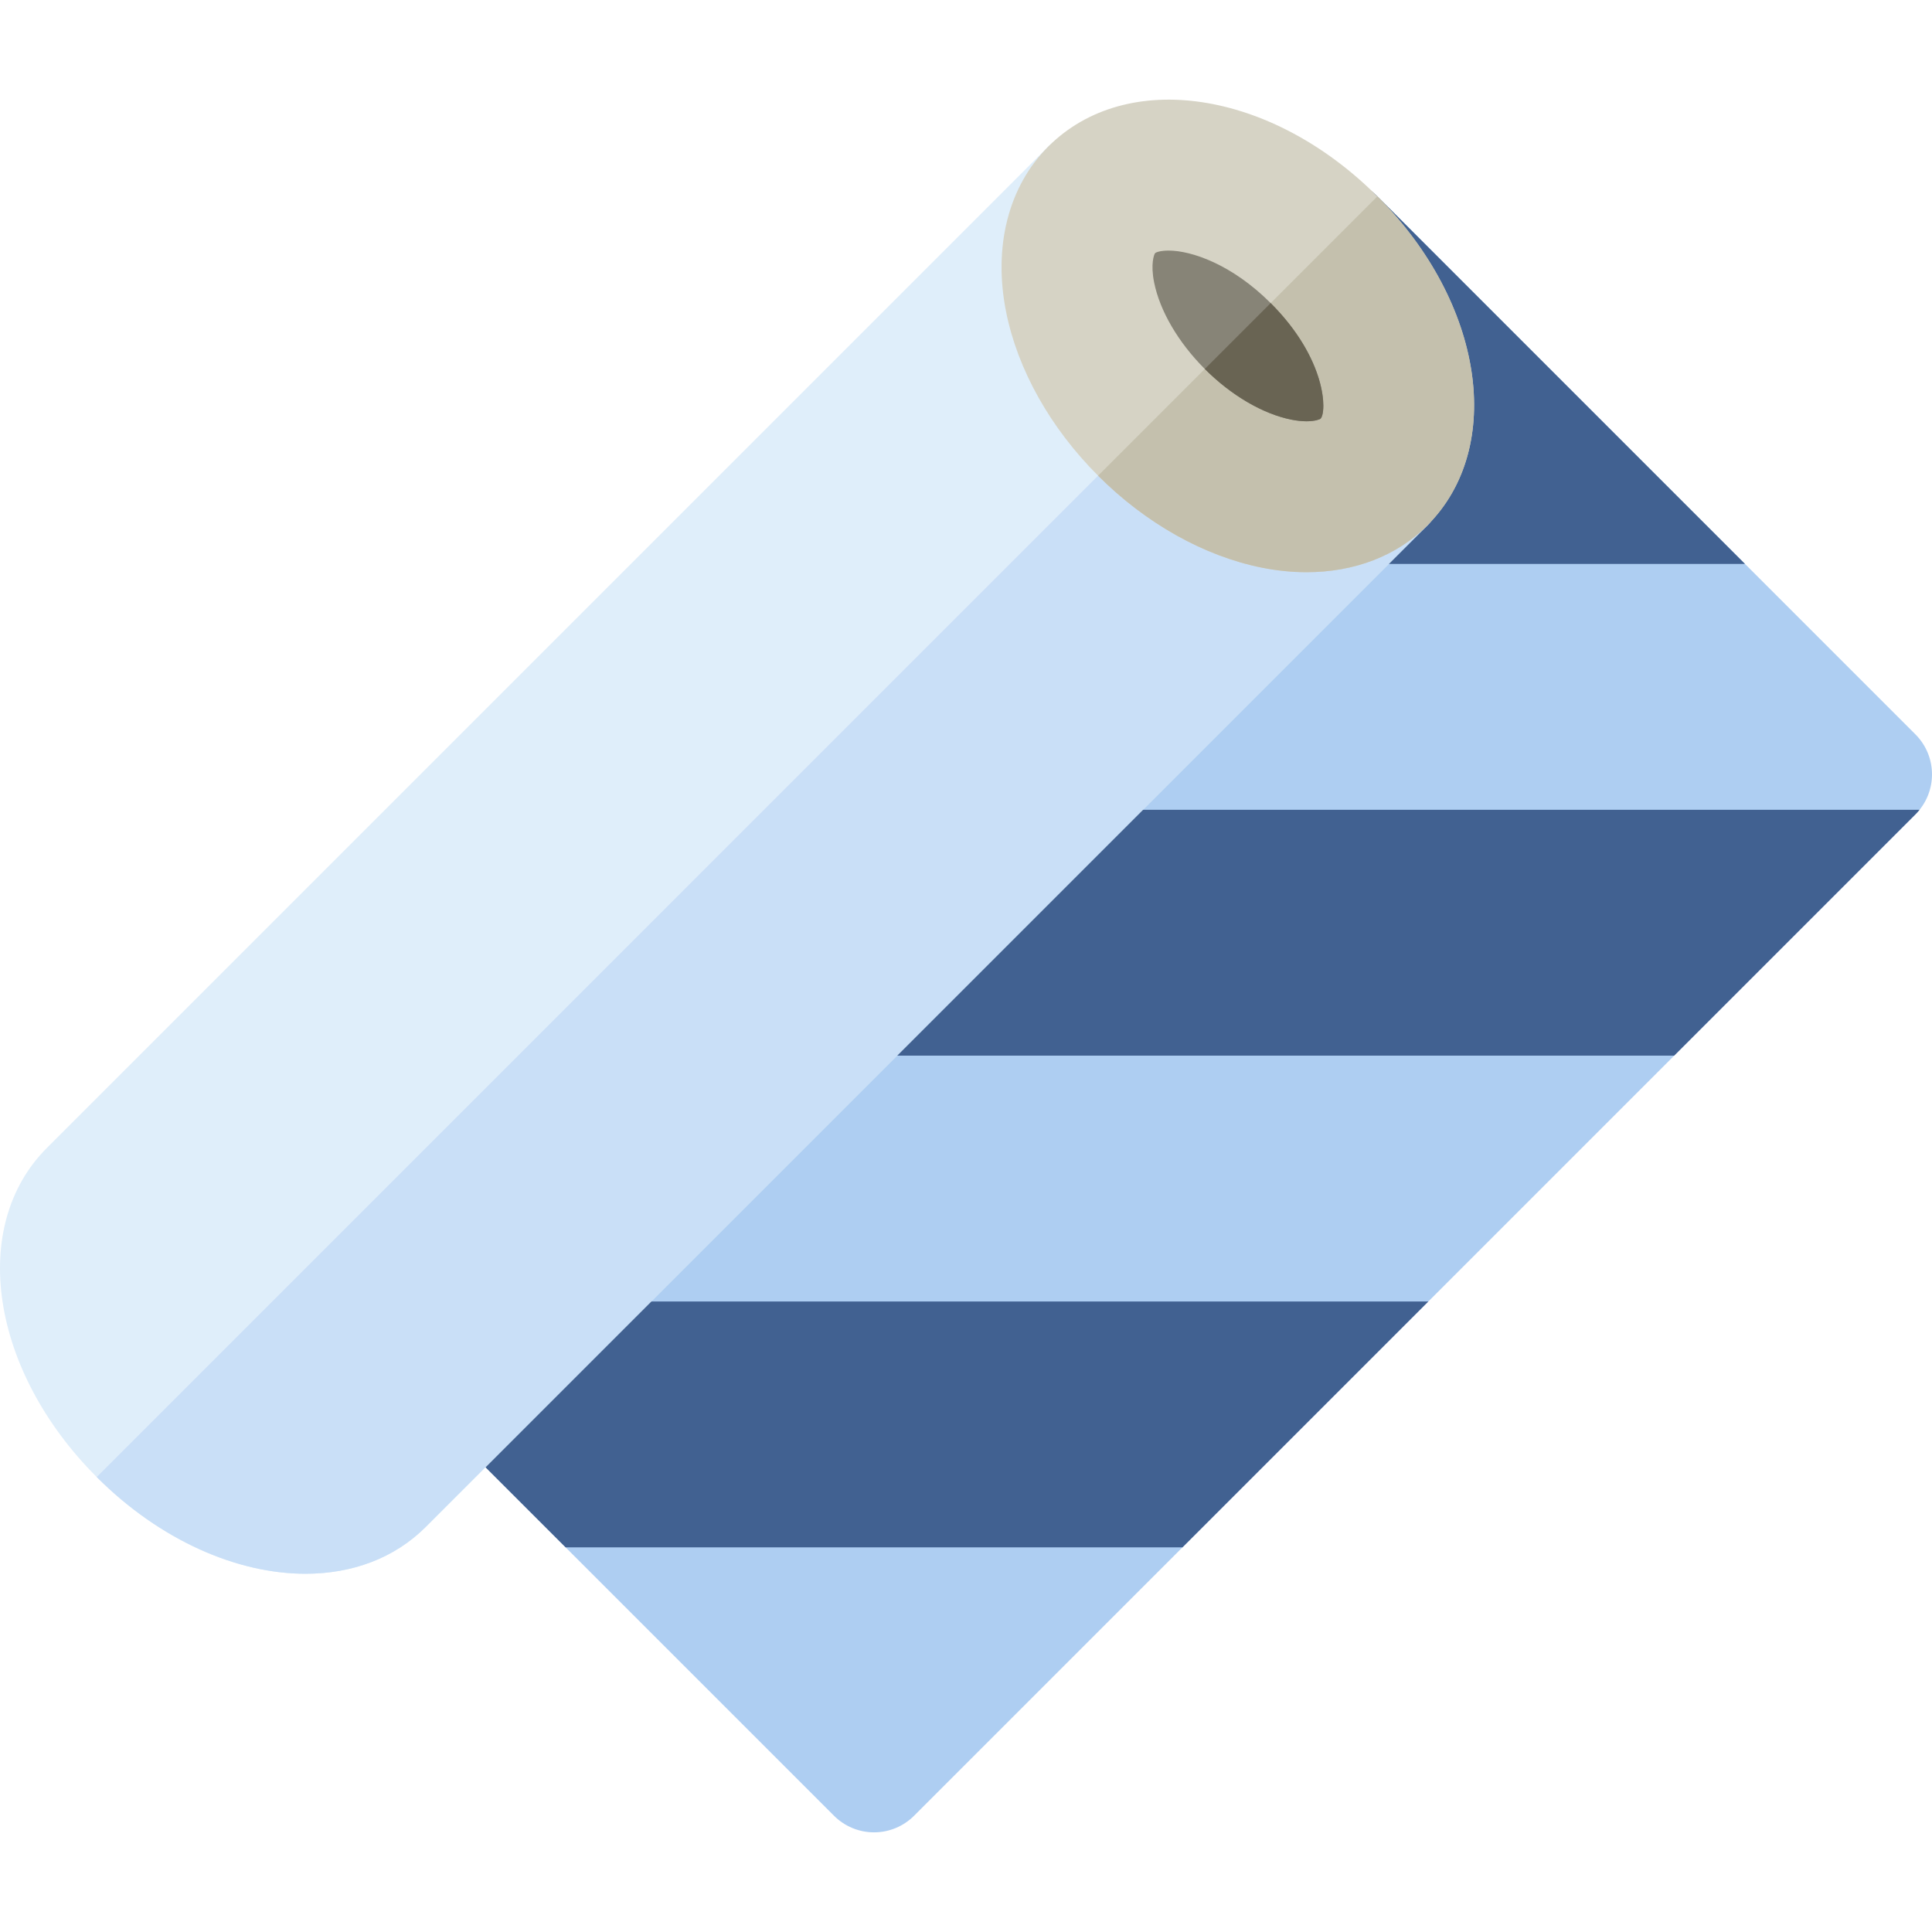
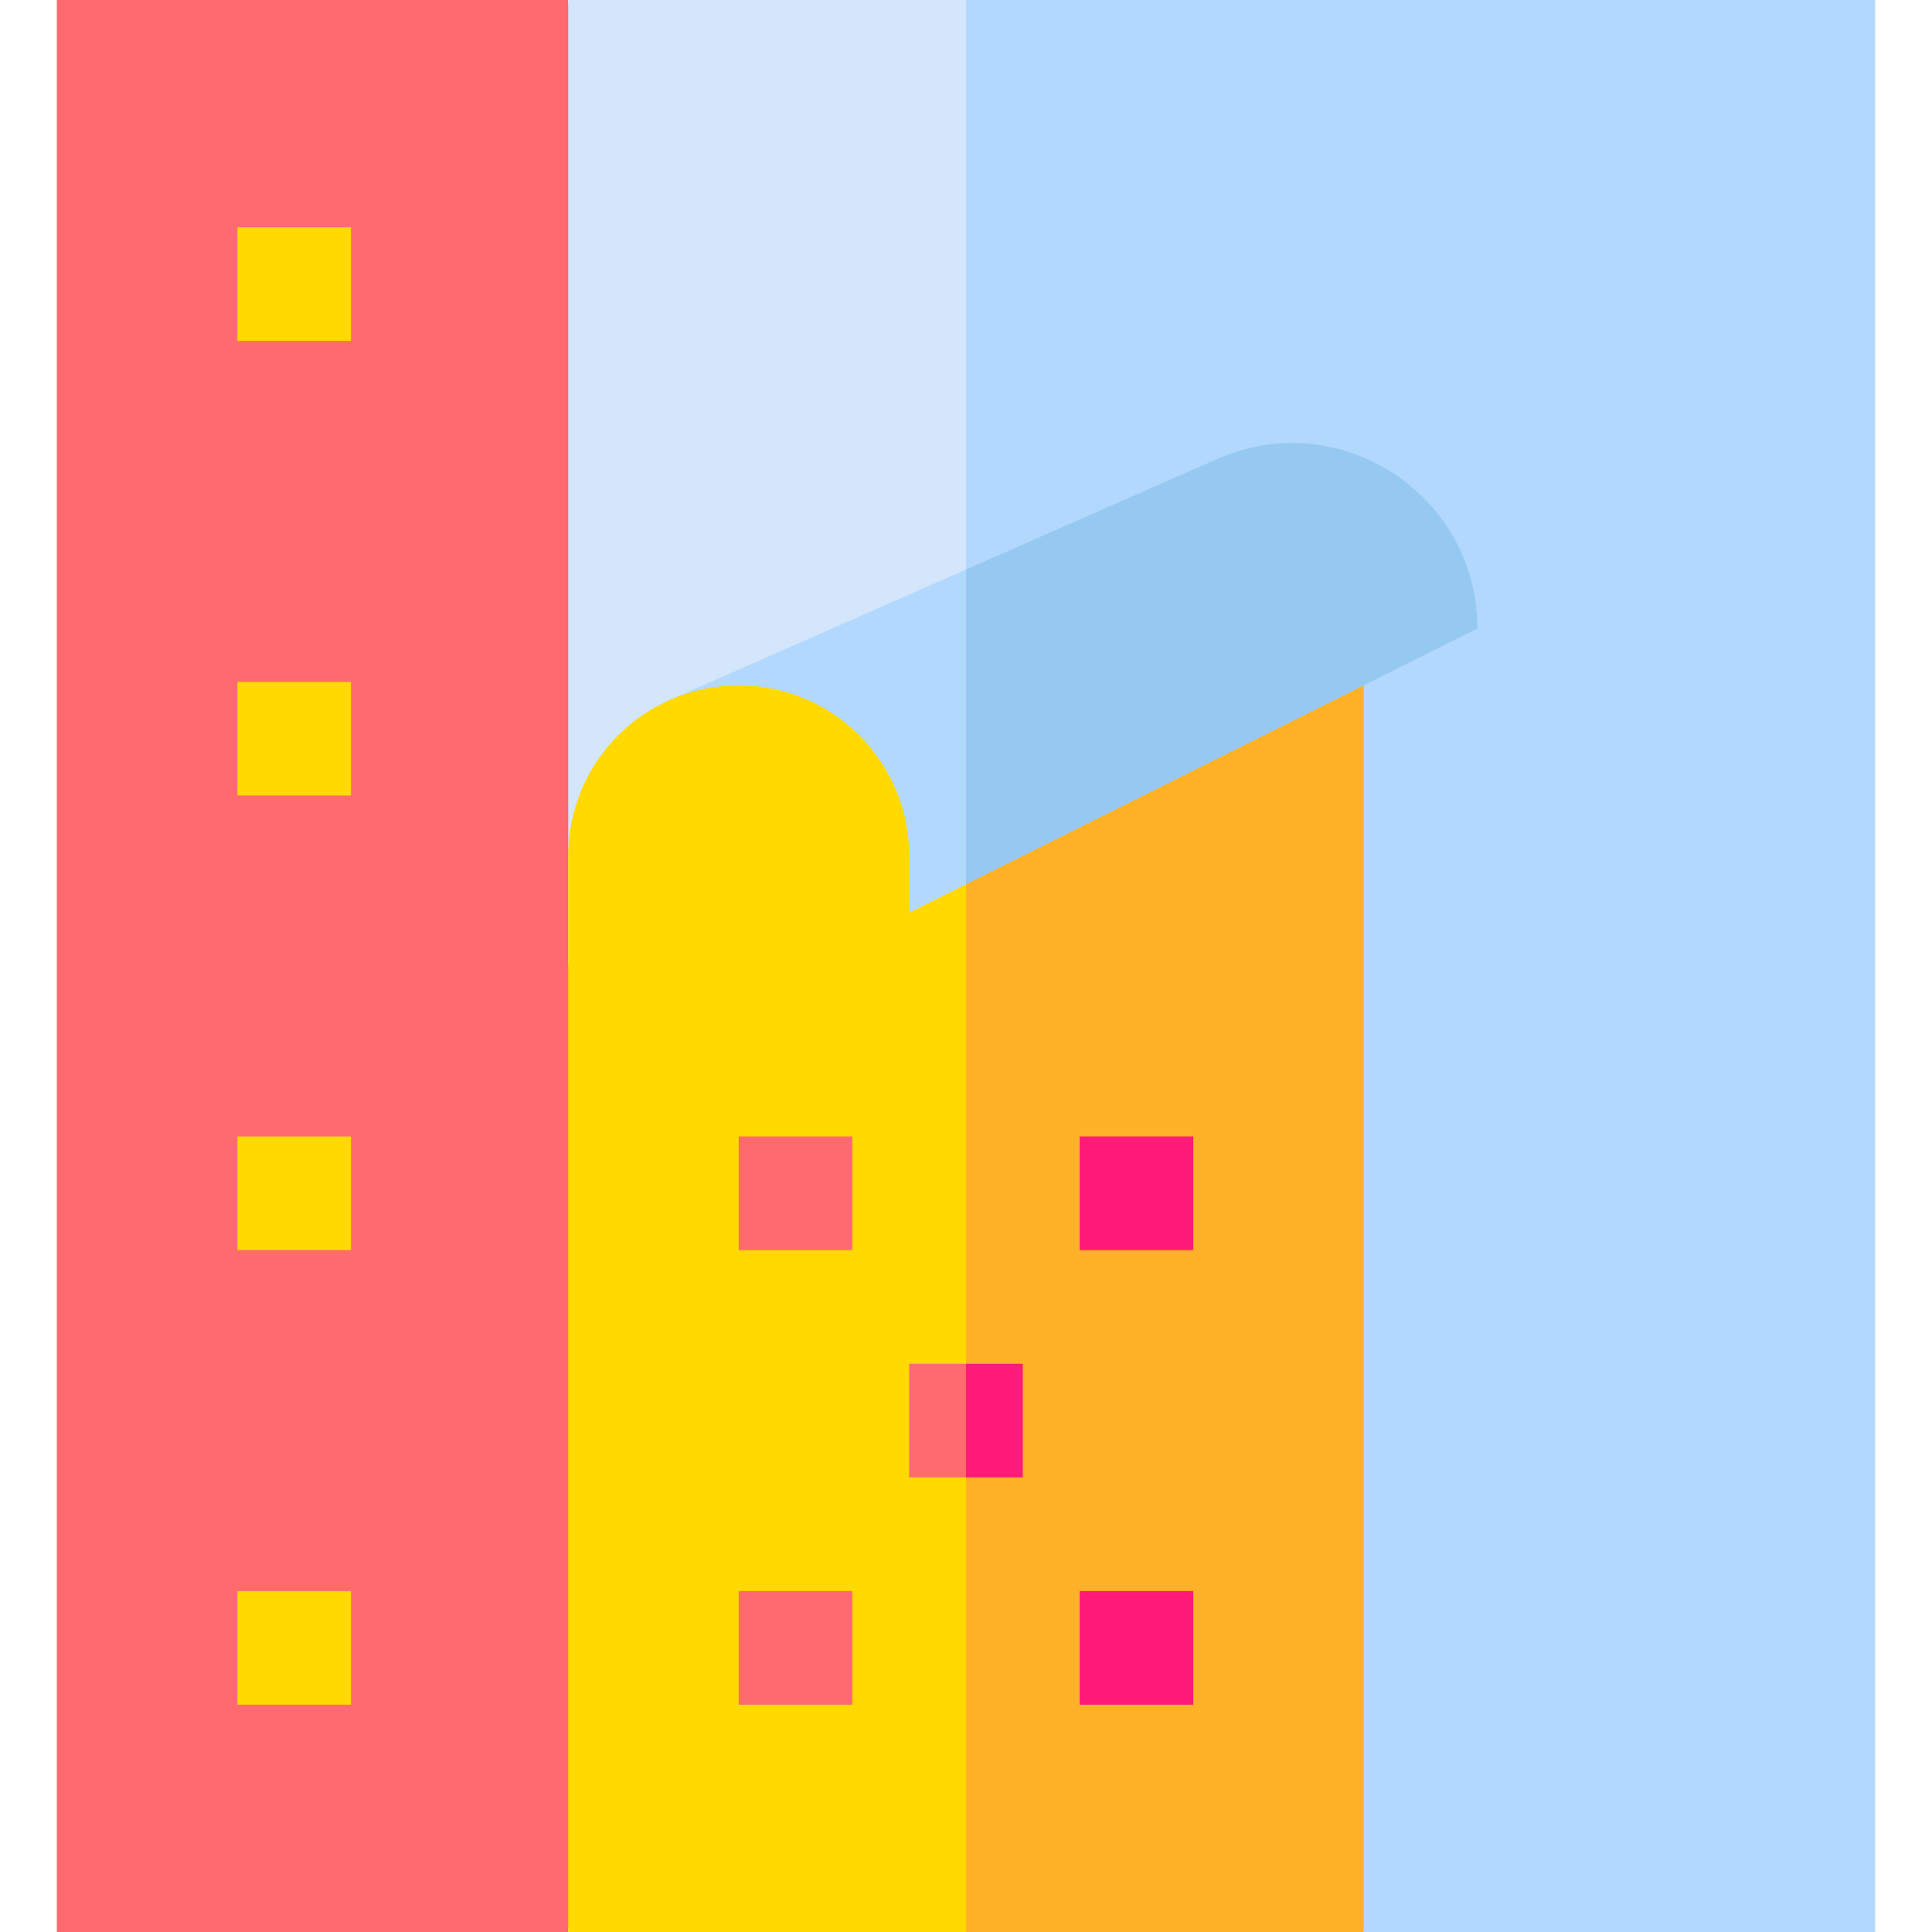
- <svg xmlns="http://www.w3.org/2000/svg" version="1.1" id="Capa_1" x="0px" y="0px" viewBox="0 0 512.036 512.036" style="enable-background:new 0 0 512.036 512.036;" xml:space="preserve" width="512" height="512">
-   <g>
-     <g>
-       <path style="fill:#AECEF2;" d="M231.646,485.624c-3.979,0-7.794-1.581-10.607-4.394L82.712,342.902    c-5.792-5.792-5.867-15.158-0.169-21.042L343.671,52.21c2.797-2.888,6.635-4.532,10.655-4.564    c3.977-0.053,7.884,1.55,10.727,4.393l142.589,142.589c5.858,5.858,5.858,15.355,0,21.213l-265.39,265.39    C239.44,484.043,235.624,485.624,231.646,485.624z" />
-       <g>
-         <polygon style="fill:#416191;" points="149.903,410.093 313.389,410.093 378.546,344.936 84.746,344.936    " />
-         <path style="fill:#416191;" d="M123.295,279.778h320.409l63.938-63.938c0.39-0.39,0.75-0.799,1.089-1.219H186.393     L123.295,279.778z" />
-         <path style="fill:#416191;" d="M365.053,52.039c-2.843-2.843-6.75-4.446-10.727-4.393c-4.021,0.032-7.858,1.677-10.655,4.564     l-94.18,97.254h212.987L365.053,52.039z" />
-       </g>
+ <svg xmlns="http://www.w3.org/2000/svg" id="Layer_1" enable-background="new 0 0 510 510" height="512" viewBox="0 0 510 510" width="512">
+   <g id="XMLID_203_">
+     <path id="XMLID_988_" d="m150 0h-135v510h135l18-245z" fill="#ff6a6e" />
+     <path id="XMLID_987_" d="m150 0v255l105-104.665 15-75.335-15-75z" fill="#d4e6fc" />
+     <path id="XMLID_986_" d="m495 0h-240v150.335l105 359.665h135z" fill="#b2d9fd" />
+     <path id="XMLID_985_" d="m177.583 184.41c2.72-1.143 52.75 71.844 52.75 71.844l24.667-22.841 12.5-43.913-12.5-39.165c-9.365 4.122-67.989 29.926-77.417 34.075z" fill="#b2d9fd" />
+     <path id="XMLID_984_" d="m360 180.913 30-15c0-35.333-36.304-59.021-68.645-44.785-17.944 7.898-55.723 24.526-66.355 29.207v83.078l55.667-14.241z" fill="#96c9f2" />
+     <path id="XMLID_983_" d="m240 240.913c0-5.246 0-9.754 0-15 0-24.852-20.146-45-45-45-5.922 0-11.825 1.148-17.417 3.497-.102.045-.583.257-.481.212-.203.088-.402.182-.604.273-.1.051-3.956 2.02-3.827 1.955-13.823 7.919-22.671 22.655-22.671 39.063v284.087h105l7.5-135-7.5-141.587c-5.246 2.623-9.754 4.877-15 7.5z" fill="#ffd900" />
+     <path id="XMLID_982_" d="m360 180.913-105 52.5v276.587h105z" fill="#ffb227" />
+     <g fill="#ffd900">
+       <path id="XMLID_981_" d="m62.667 60h30v30h-30z" />
+       <path id="XMLID_980_" d="m62.667 180h30v30h-30z" />
+       <path id="XMLID_979_" d="m62.667 300h30v30h-30z" />
+       <path id="XMLID_978_" d="m62.667 420h30v30h-30z" />
    </g>
-     <g>
-       <path style="fill:#DFEEFA;" d="M80.965,417.092c-18.139,0-38.54-8.839-55.333-25.632c-28.158-28.159-33.958-66.475-13.203-87.229    l265.39-265.389c5.857-5.858,15.355-5.858,21.213,0l79.219,79.218c2.814,2.813,4.394,6.628,4.394,10.607    c0,3.978-1.58,7.793-4.394,10.606l-265.39,265.39C104.484,413.04,93.242,417.092,80.965,417.092z" />
-       <path style="fill:#C9DFF7;" d="M80.965,417.092c12.276,0,23.519-4.052,31.896-12.429l265.39-265.39    c2.814-2.813,4.394-6.628,4.394-10.606c0-3.979-1.58-7.794-4.394-10.607l-39.608-39.608L25.633,391.461    C42.426,408.253,62.827,417.092,80.965,417.092z" />
-     </g>
-     <g>
-       <path style="fill:#D6D3C5;" d="M346.267,151.65c-3.84,0-7.803-0.396-11.839-1.204c-15.341-3.068-30.756-11.725-43.406-24.376    c-12.651-12.65-21.309-28.066-24.376-43.407c-3.458-17.29,0.614-33.263,11.173-43.822c20.753-20.754,59.07-14.956,87.229,13.203    s33.957,66.474,13.203,87.229l0,0C370.157,147.368,358.879,151.65,346.267,151.65z M367.644,128.667h0.01H367.644z" />
-       <path style="fill:#C4C0AD;" d="M334.428,150.446c4.036,0.807,7.999,1.204,11.839,1.204c12.612,0,23.89-4.282,31.983-12.377    c20.754-20.755,14.955-59.069-13.202-87.228l-74.025,74.025C303.673,138.722,319.088,147.378,334.428,150.446z" />
-       <path style="fill:#878477;" d="M346.267,111.65c-1.234,0-2.578-0.144-3.995-0.427c-7.569-1.514-15.94-6.412-22.965-13.437    C312.28,90.76,307.383,82.39,305.87,74.82c-0.965-4.823-0.031-7.348,0.251-7.714c0.338-0.335,1.691-0.694,3.594-0.694    c6.058,0,16.777,3.645,27.049,13.917c14.878,14.878,14.93,28.933,13.202,30.661C349.798,111.115,348.621,111.65,346.267,111.65z" />
-       <path style="fill:#696453;" d="M342.272,111.223c1.417,0.283,2.761,0.427,3.995,0.427c2.354,0,3.531-0.535,3.698-0.661    c1.727-1.728,1.676-15.782-13.201-30.66l-17.457,17.457C326.331,104.812,334.703,109.709,342.272,111.223z" />
-     </g>
+     <path id="XMLID_977_" d="m285 330h30c0-10.492 0-19.508 0-30h-30z" fill="#ff1b79" />
+     <path id="XMLID_976_" d="m195 300h30v30h-30z" fill="#ff6a6e" />
+     <path id="XMLID_975_" d="m285 450h30v-30c-10.492 0-19.508 0-30 0z" fill="#ff1b79" />
+     <path id="XMLID_974_" d="m195 420h30v30h-30z" fill="#ff6a6e" />
+     <path id="XMLID_973_" d="m240 360v30h15l7.5-15-7.5-15c-5.246 0-9.754 0-15 0z" fill="#ff6a6e" />
+     <path id="XMLID_972_" d="m255 360h15v30h-15z" fill="#ff1b79" />
  </g>
</svg>
